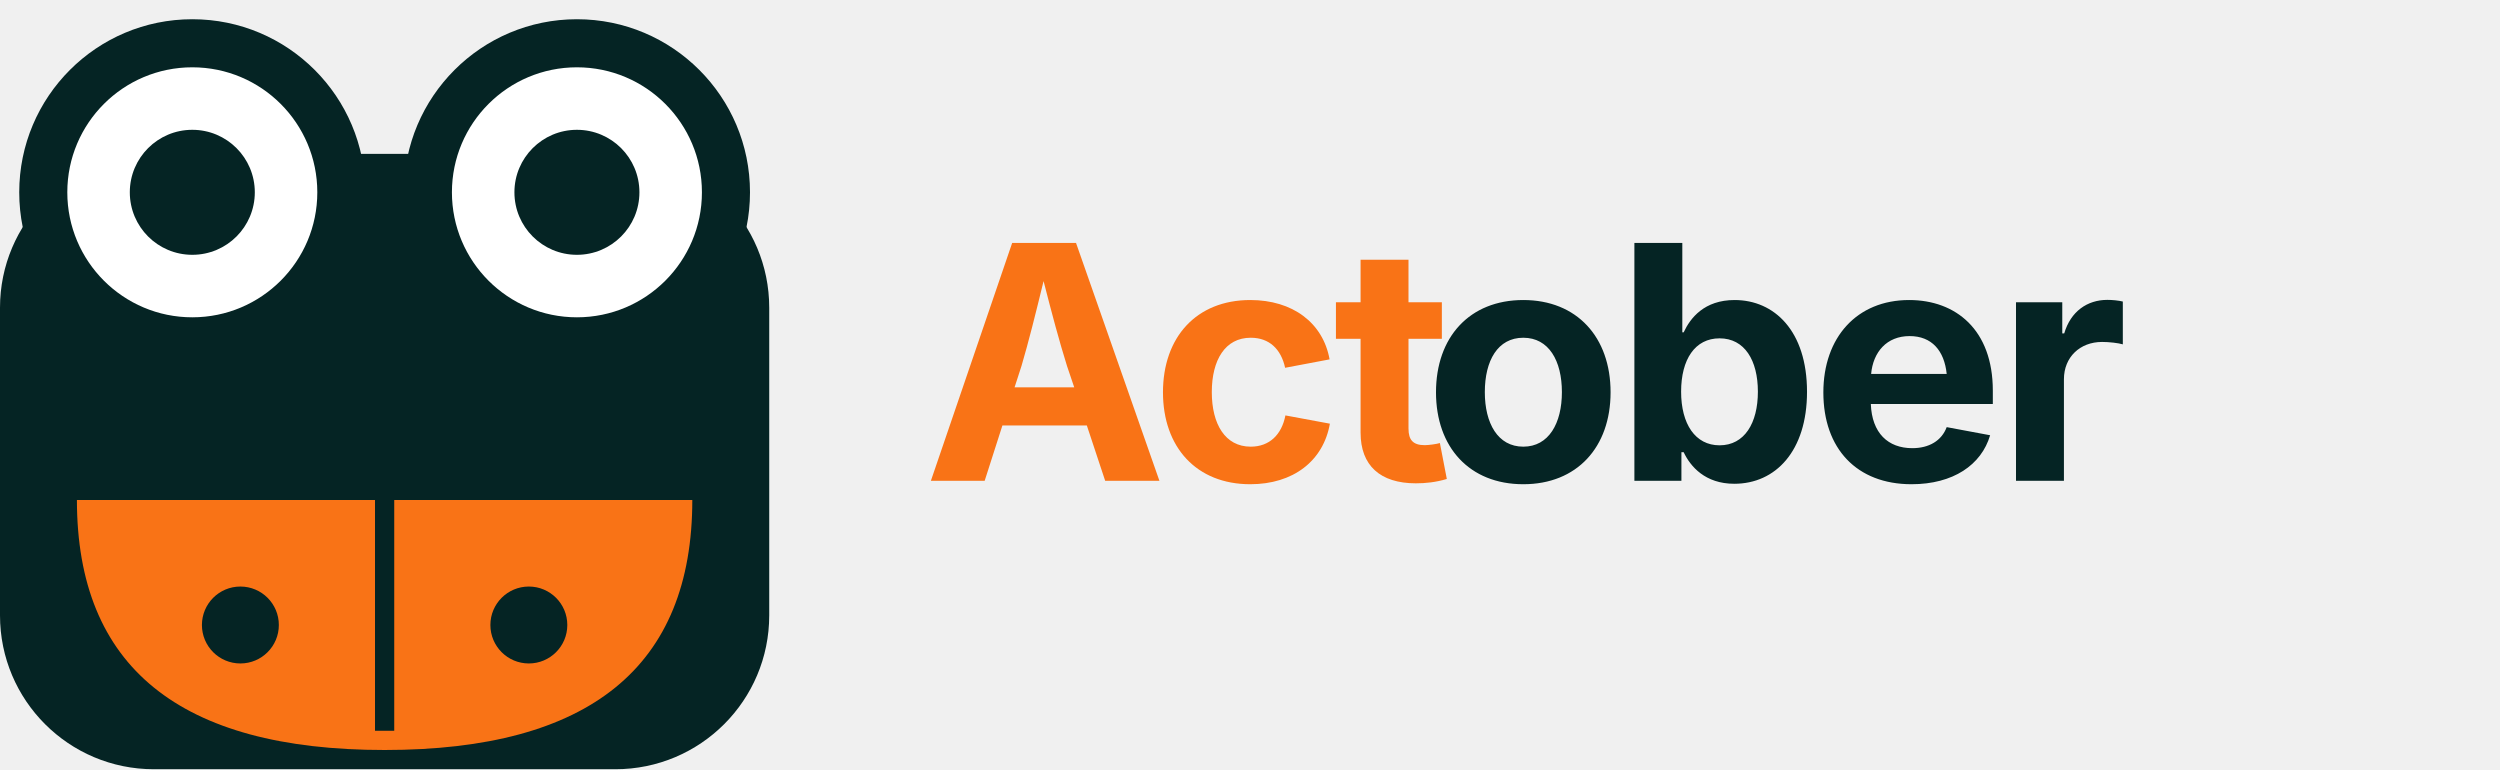
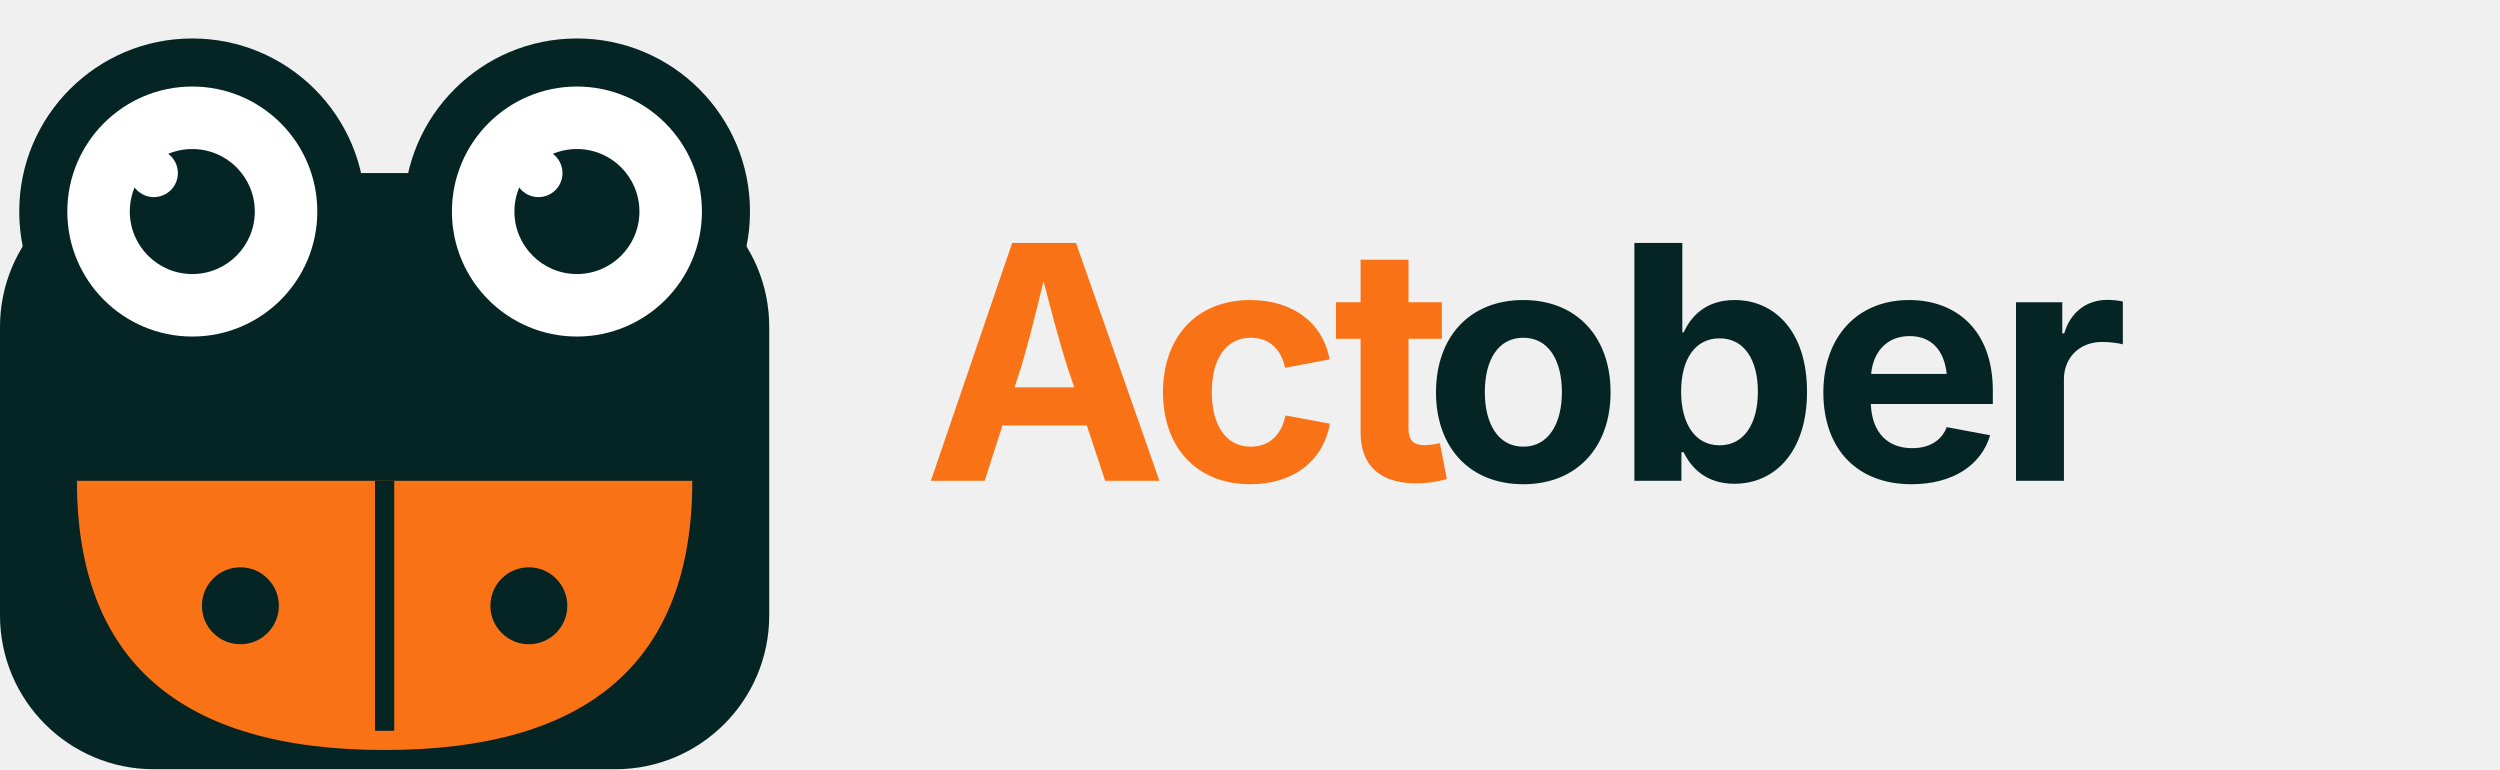
<svg xmlns="http://www.w3.org/2000/svg" viewBox="0 0 260 80" fill="none" role="img" aria-label="Actober AI">
-   <rect x="0" y="16" width="80" height="64" rx="16" fill="#052424" />
-   <circle cx="20" cy="20" r="18" fill="#052424" />
-   <circle cx="60" cy="20" r="18" fill="#052424" />
-   <path d="M8 52 Q8 78 40 78 Q72 78 72 52 Z" fill="#F97316" />
-   <circle cx="20" cy="20" r="13" fill="#ffffff" />
-   <circle cx="60" cy="20" r="13" fill="#ffffff" />
-   <circle cx="20" cy="20" r="6.5" fill="#052424" />
-   <circle cx="60" cy="20" r="6.5" fill="#052424" />
-   <line x1="40" y1="52" x2="40" y2="76" stroke="#052424" stroke-width="2" />
-   <circle cx="25" cy="65" r="4" fill="#052424" />
-   <circle cx="55" cy="65" r="4" fill="#052424" />
+   <rect x="0" y="18" width="80" height="62" rx="16" fill="#052424" />
+   <circle cx="20" cy="22" r="18" fill="#052424" />
+   <circle cx="60" cy="22" r="18" fill="#052424" />
+   <path d="M8 50 Q8 78 40 78 Q72 78 72 50 Z" fill="#F97316" />
+   <circle cx="20" cy="22" r="13" fill="#ffffff" />
+   <circle cx="60" cy="22" r="13" fill="#ffffff" />
+   <circle cx="20" cy="22" r="6.5" fill="#052424" />
+   <circle cx="60" cy="22" r="6.5" fill="#052424" />
+   <circle cx="16" cy="18" r="2.5" fill="#ffffff" />
+   <circle cx="56" cy="18" r="2.5" fill="#ffffff" />
+   <line x1="40" y1="50" x2="40" y2="76" stroke="#052424" stroke-width="2" />
+   <circle cx="25" cy="63" r="4" fill="#052424" />
+   <circle cx="55" cy="63" r="4" fill="#052424" />
  <text x="96" y="50" font-family="Inter, -apple-system, BlinkMacSystemFont, sans-serif" font-weight="700" font-size="34" letter-spacing="-1" fill="#F97316">Act</text>
  <text x="148" y="50" font-family="Inter, -apple-system, BlinkMacSystemFont, sans-serif" font-weight="700" font-size="34" letter-spacing="-1" fill="#052424">ober</text>
</svg>
